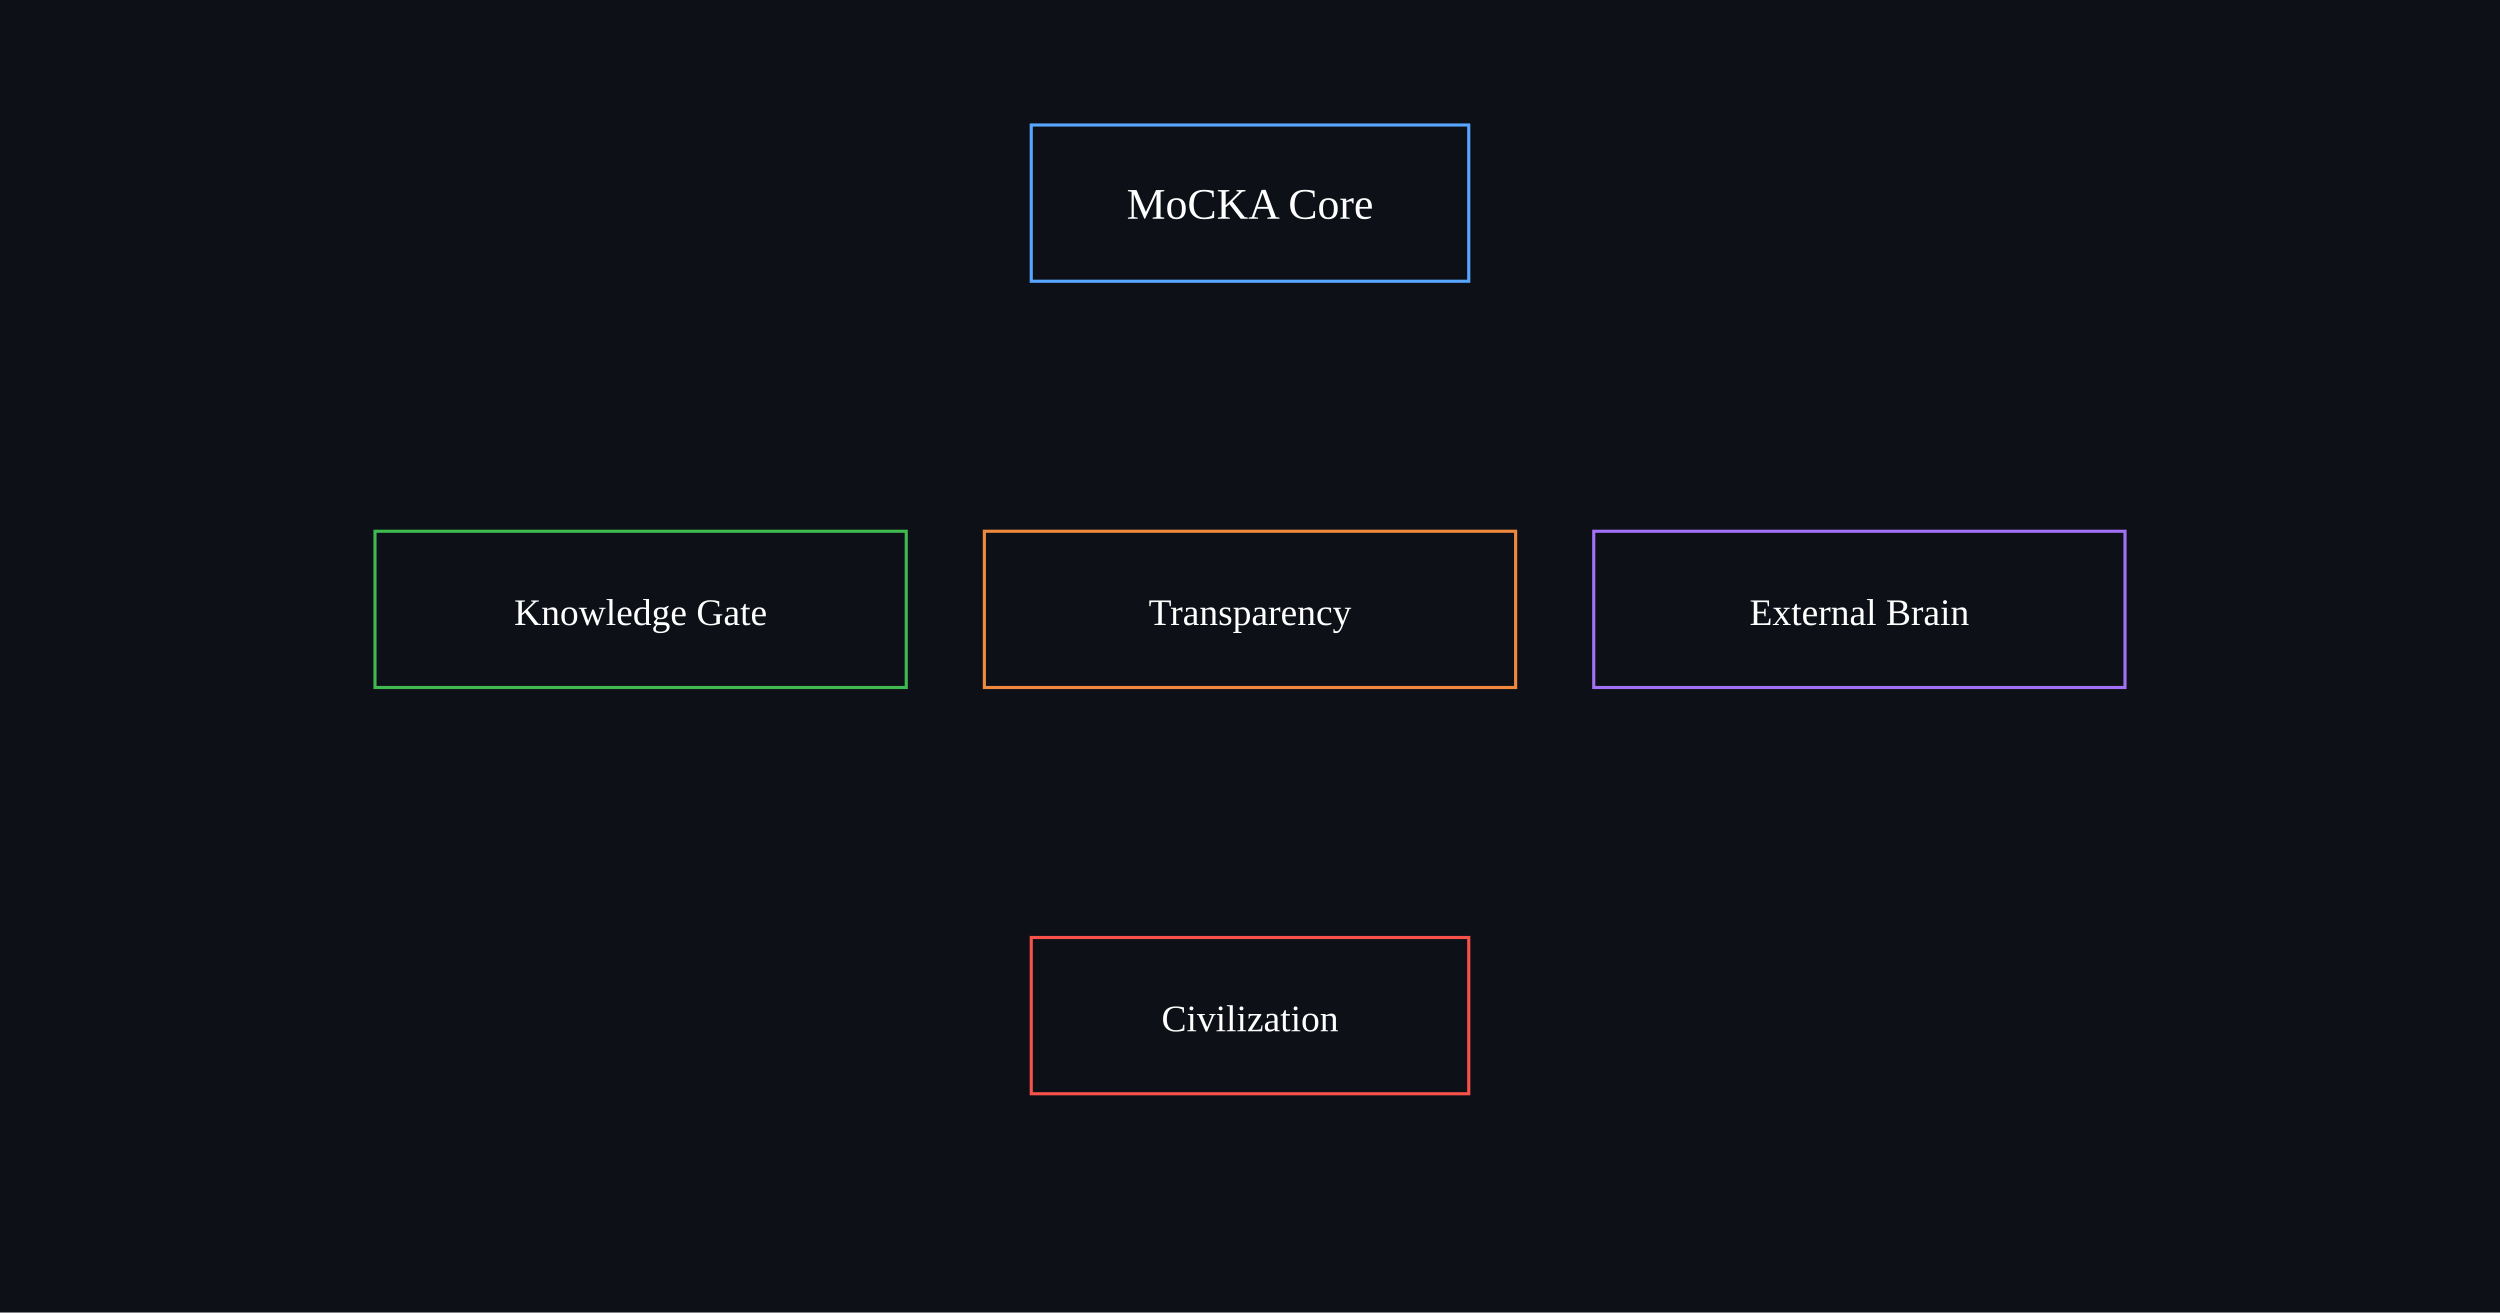
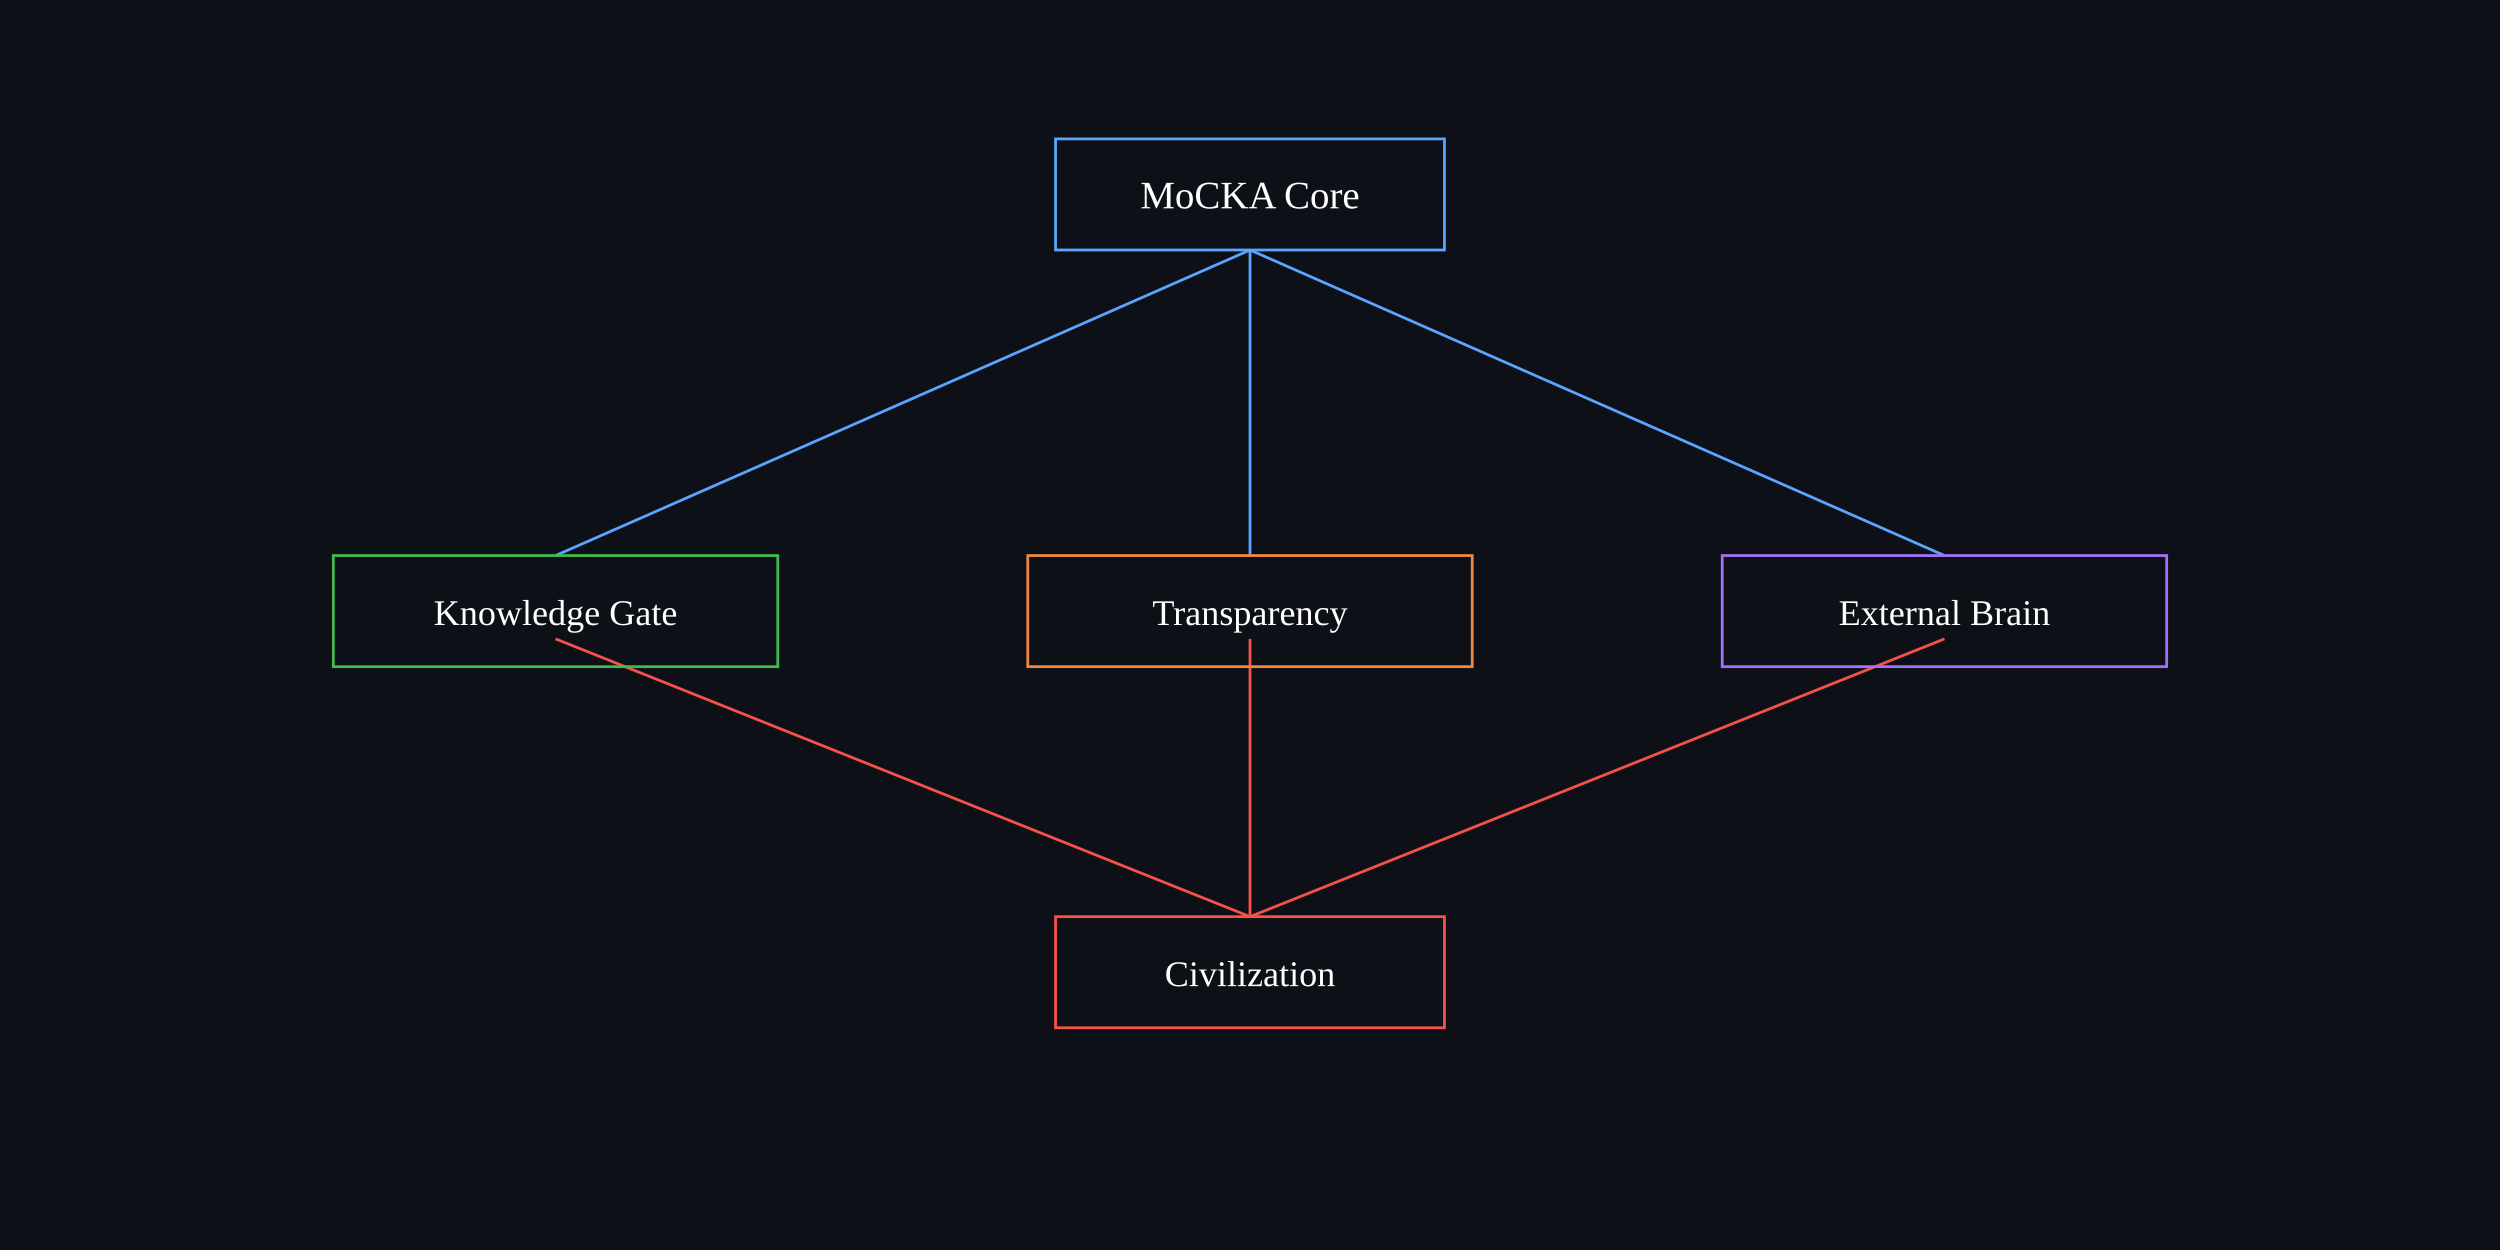
- <svg xmlns="http://www.w3.org/2000/svg" width="800" height="420">
+ <svg xmlns="http://www.w3.org/2000/svg" width="900" height="450">
  <rect width="100%" height="100%" fill="#0d1117" />
-   <rect x="330" y="40" width="140" height="50" fill="none" stroke="#58a6ff" />
-   <text x="400" y="70" fill="white" font-size="14" text-anchor="middle">MoCKA Core</text>
-   <rect x="120" y="170" width="170" height="50" fill="none" stroke="#3fb950" />
-   <text x="205" y="200" fill="white" font-size="12" text-anchor="middle">Knowledge Gate</text>
-   <rect x="315" y="170" width="170" height="50" fill="none" stroke="#f0883e" />
-   <text x="400" y="200" fill="white" font-size="12" text-anchor="middle">Transparency</text>
-   <rect x="510" y="170" width="170" height="50" fill="none" stroke="#a371f7" />
-   <text x="595" y="200" fill="white" font-size="12" text-anchor="middle">External Brain</text>
-   <rect x="330" y="300" width="140" height="50" fill="none" stroke="#f85149" />
-   <text x="400" y="330" fill="white" font-size="12" text-anchor="middle">Civilization</text>
+   <line x1="450" y1="90" x2="200" y2="200" stroke="#58a6ff" />
+   <line x1="450" y1="90" x2="450" y2="200" stroke="#58a6ff" />
+   <line x1="450" y1="90" x2="700" y2="200" stroke="#58a6ff" />
+   <line x1="200" y1="230" x2="450" y2="330" stroke="#f85149" />
+   <line x1="450" y1="230" x2="450" y2="330" stroke="#f85149" />
+   <line x1="700" y1="230" x2="450" y2="330" stroke="#f85149" />
+   <rect x="380" y="50" width="140" height="40" fill="none" stroke="#58a6ff" />
+   <text x="450" y="75" fill="white" font-size="14" text-anchor="middle">MoCKA Core</text>
+   <rect x="120" y="200" width="160" height="40" fill="none" stroke="#3fb950" />
+   <text x="200" y="225" fill="white" font-size="13" text-anchor="middle">Knowledge Gate</text>
+   <rect x="370" y="200" width="160" height="40" fill="none" stroke="#f0883e" />
+   <text x="450" y="225" fill="white" font-size="13" text-anchor="middle">Transparency</text>
+   <rect x="620" y="200" width="160" height="40" fill="none" stroke="#a371f7" />
+   <text x="700" y="225" fill="white" font-size="13" text-anchor="middle">External Brain</text>
+   <rect x="380" y="330" width="140" height="40" fill="none" stroke="#f85149" />
+   <text x="450" y="355" fill="white" font-size="13" text-anchor="middle">Civilization</text>
</svg>
